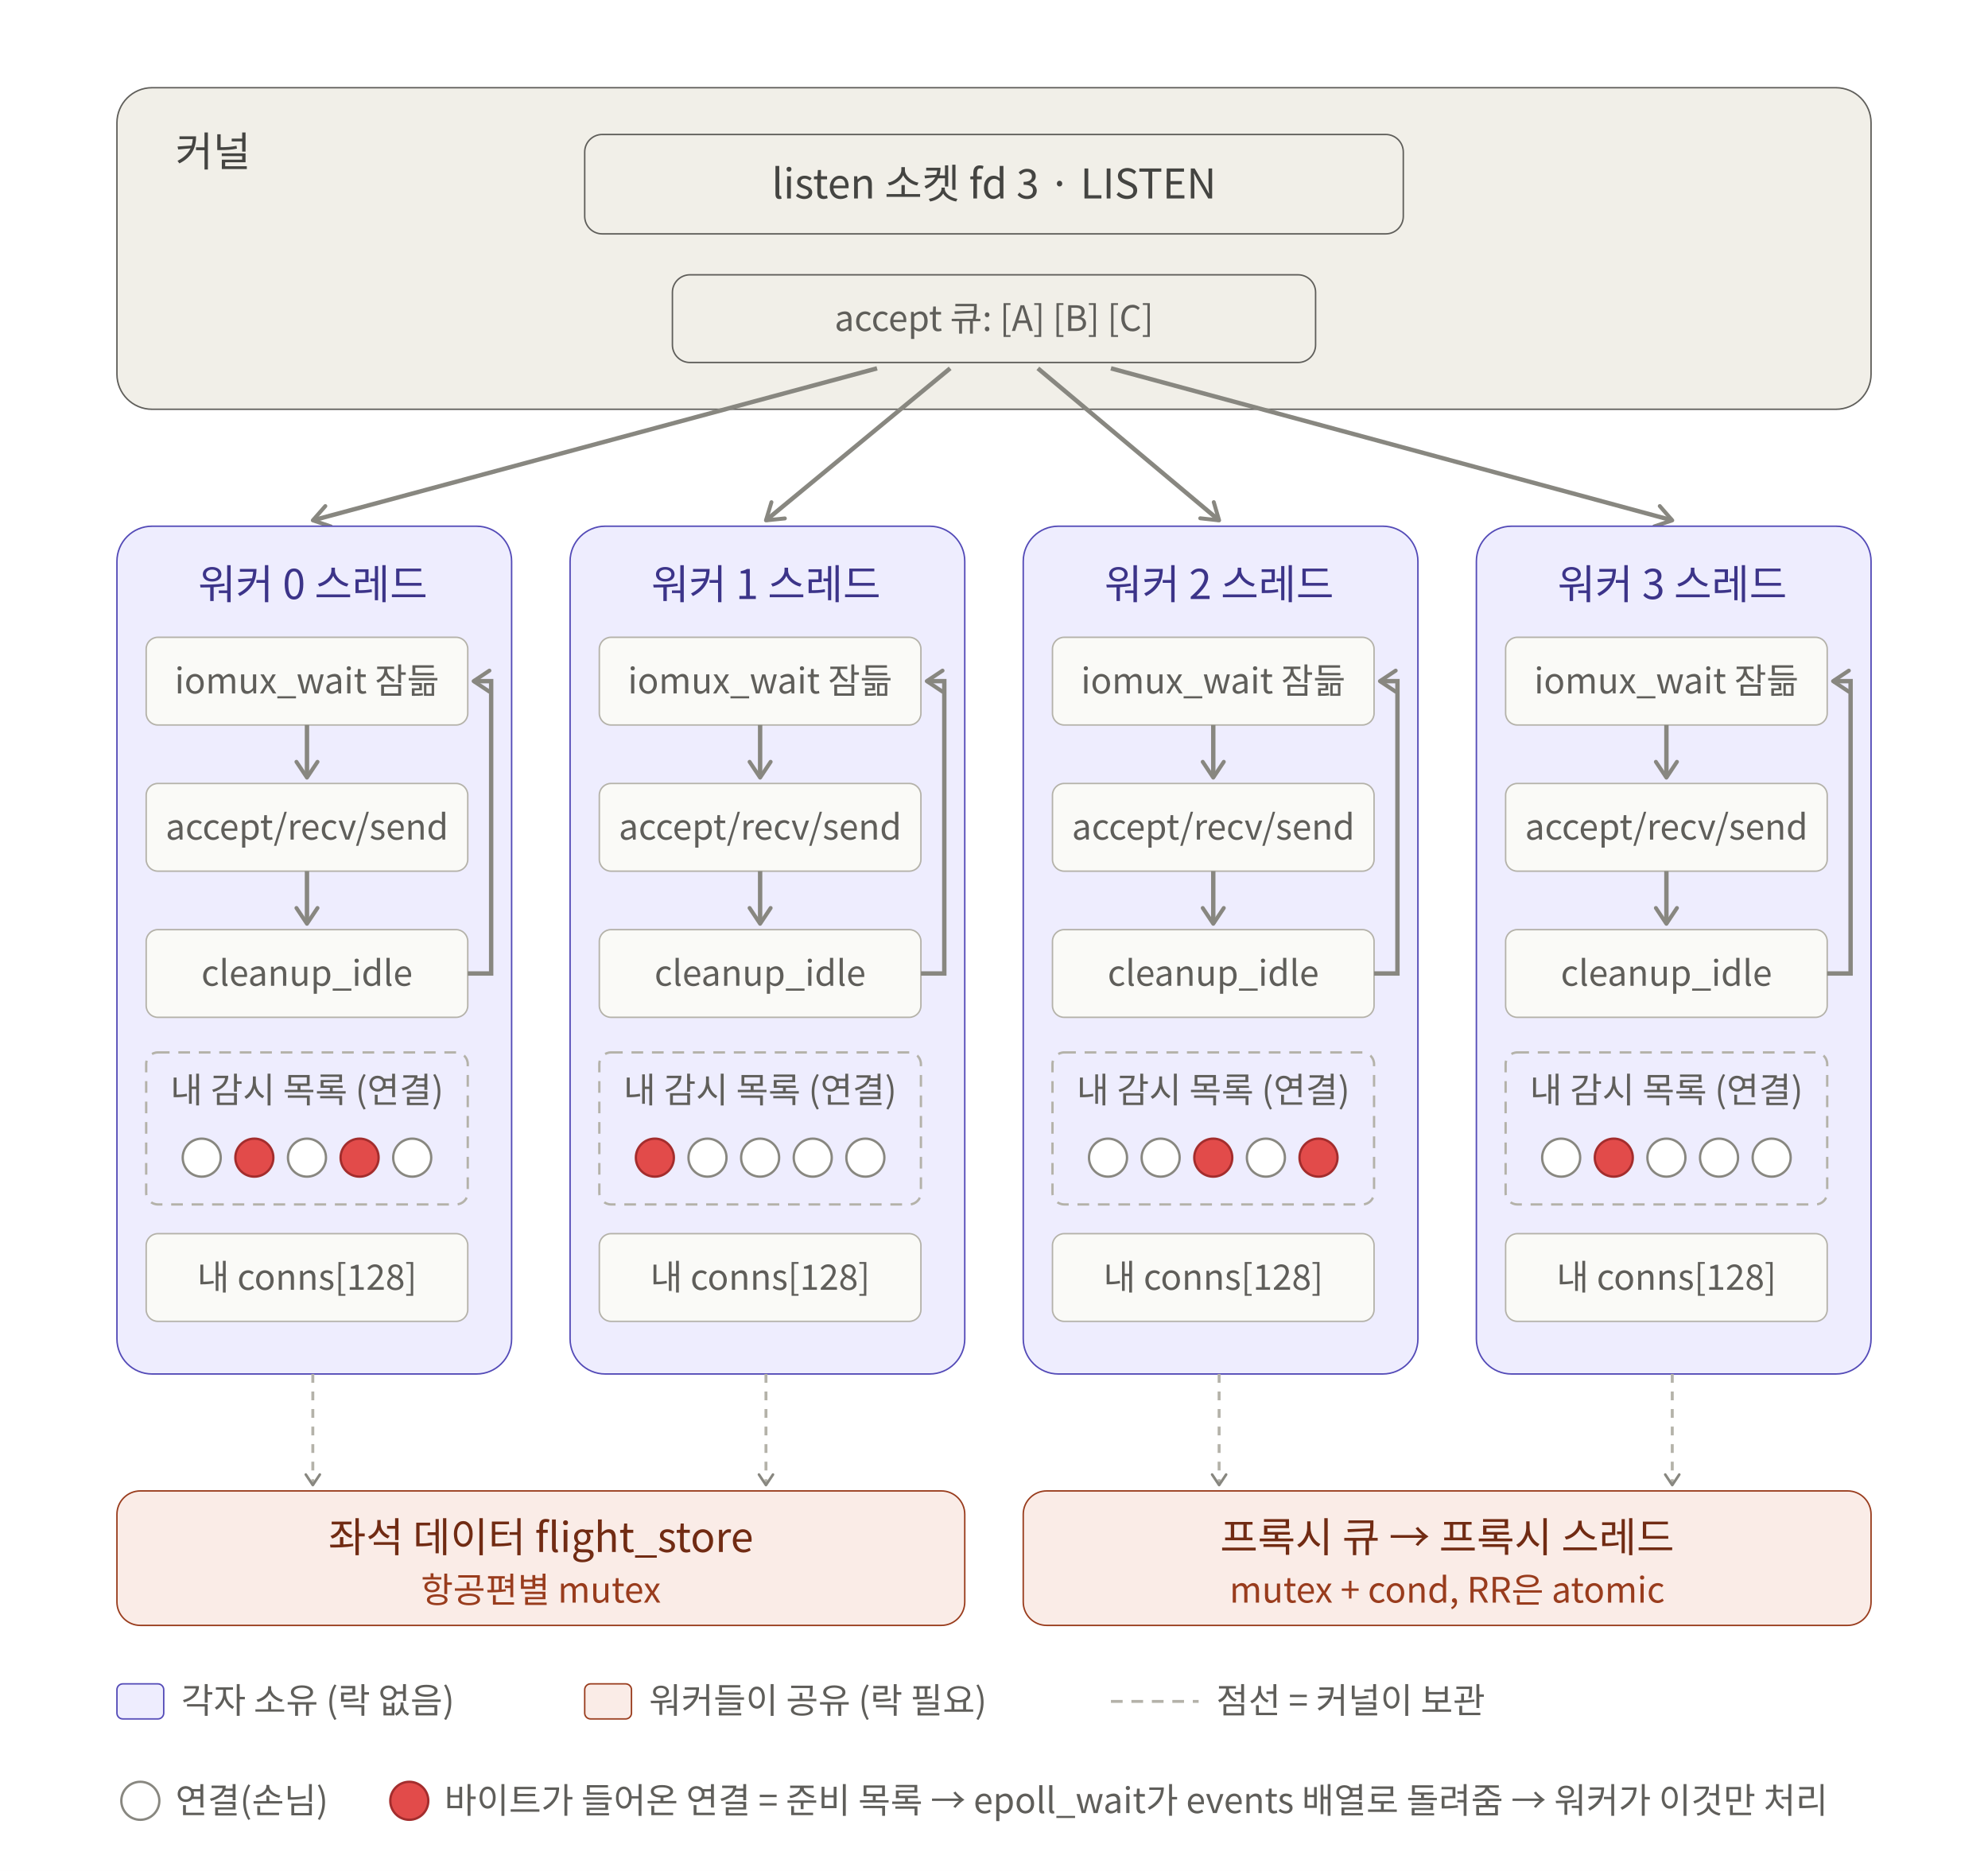
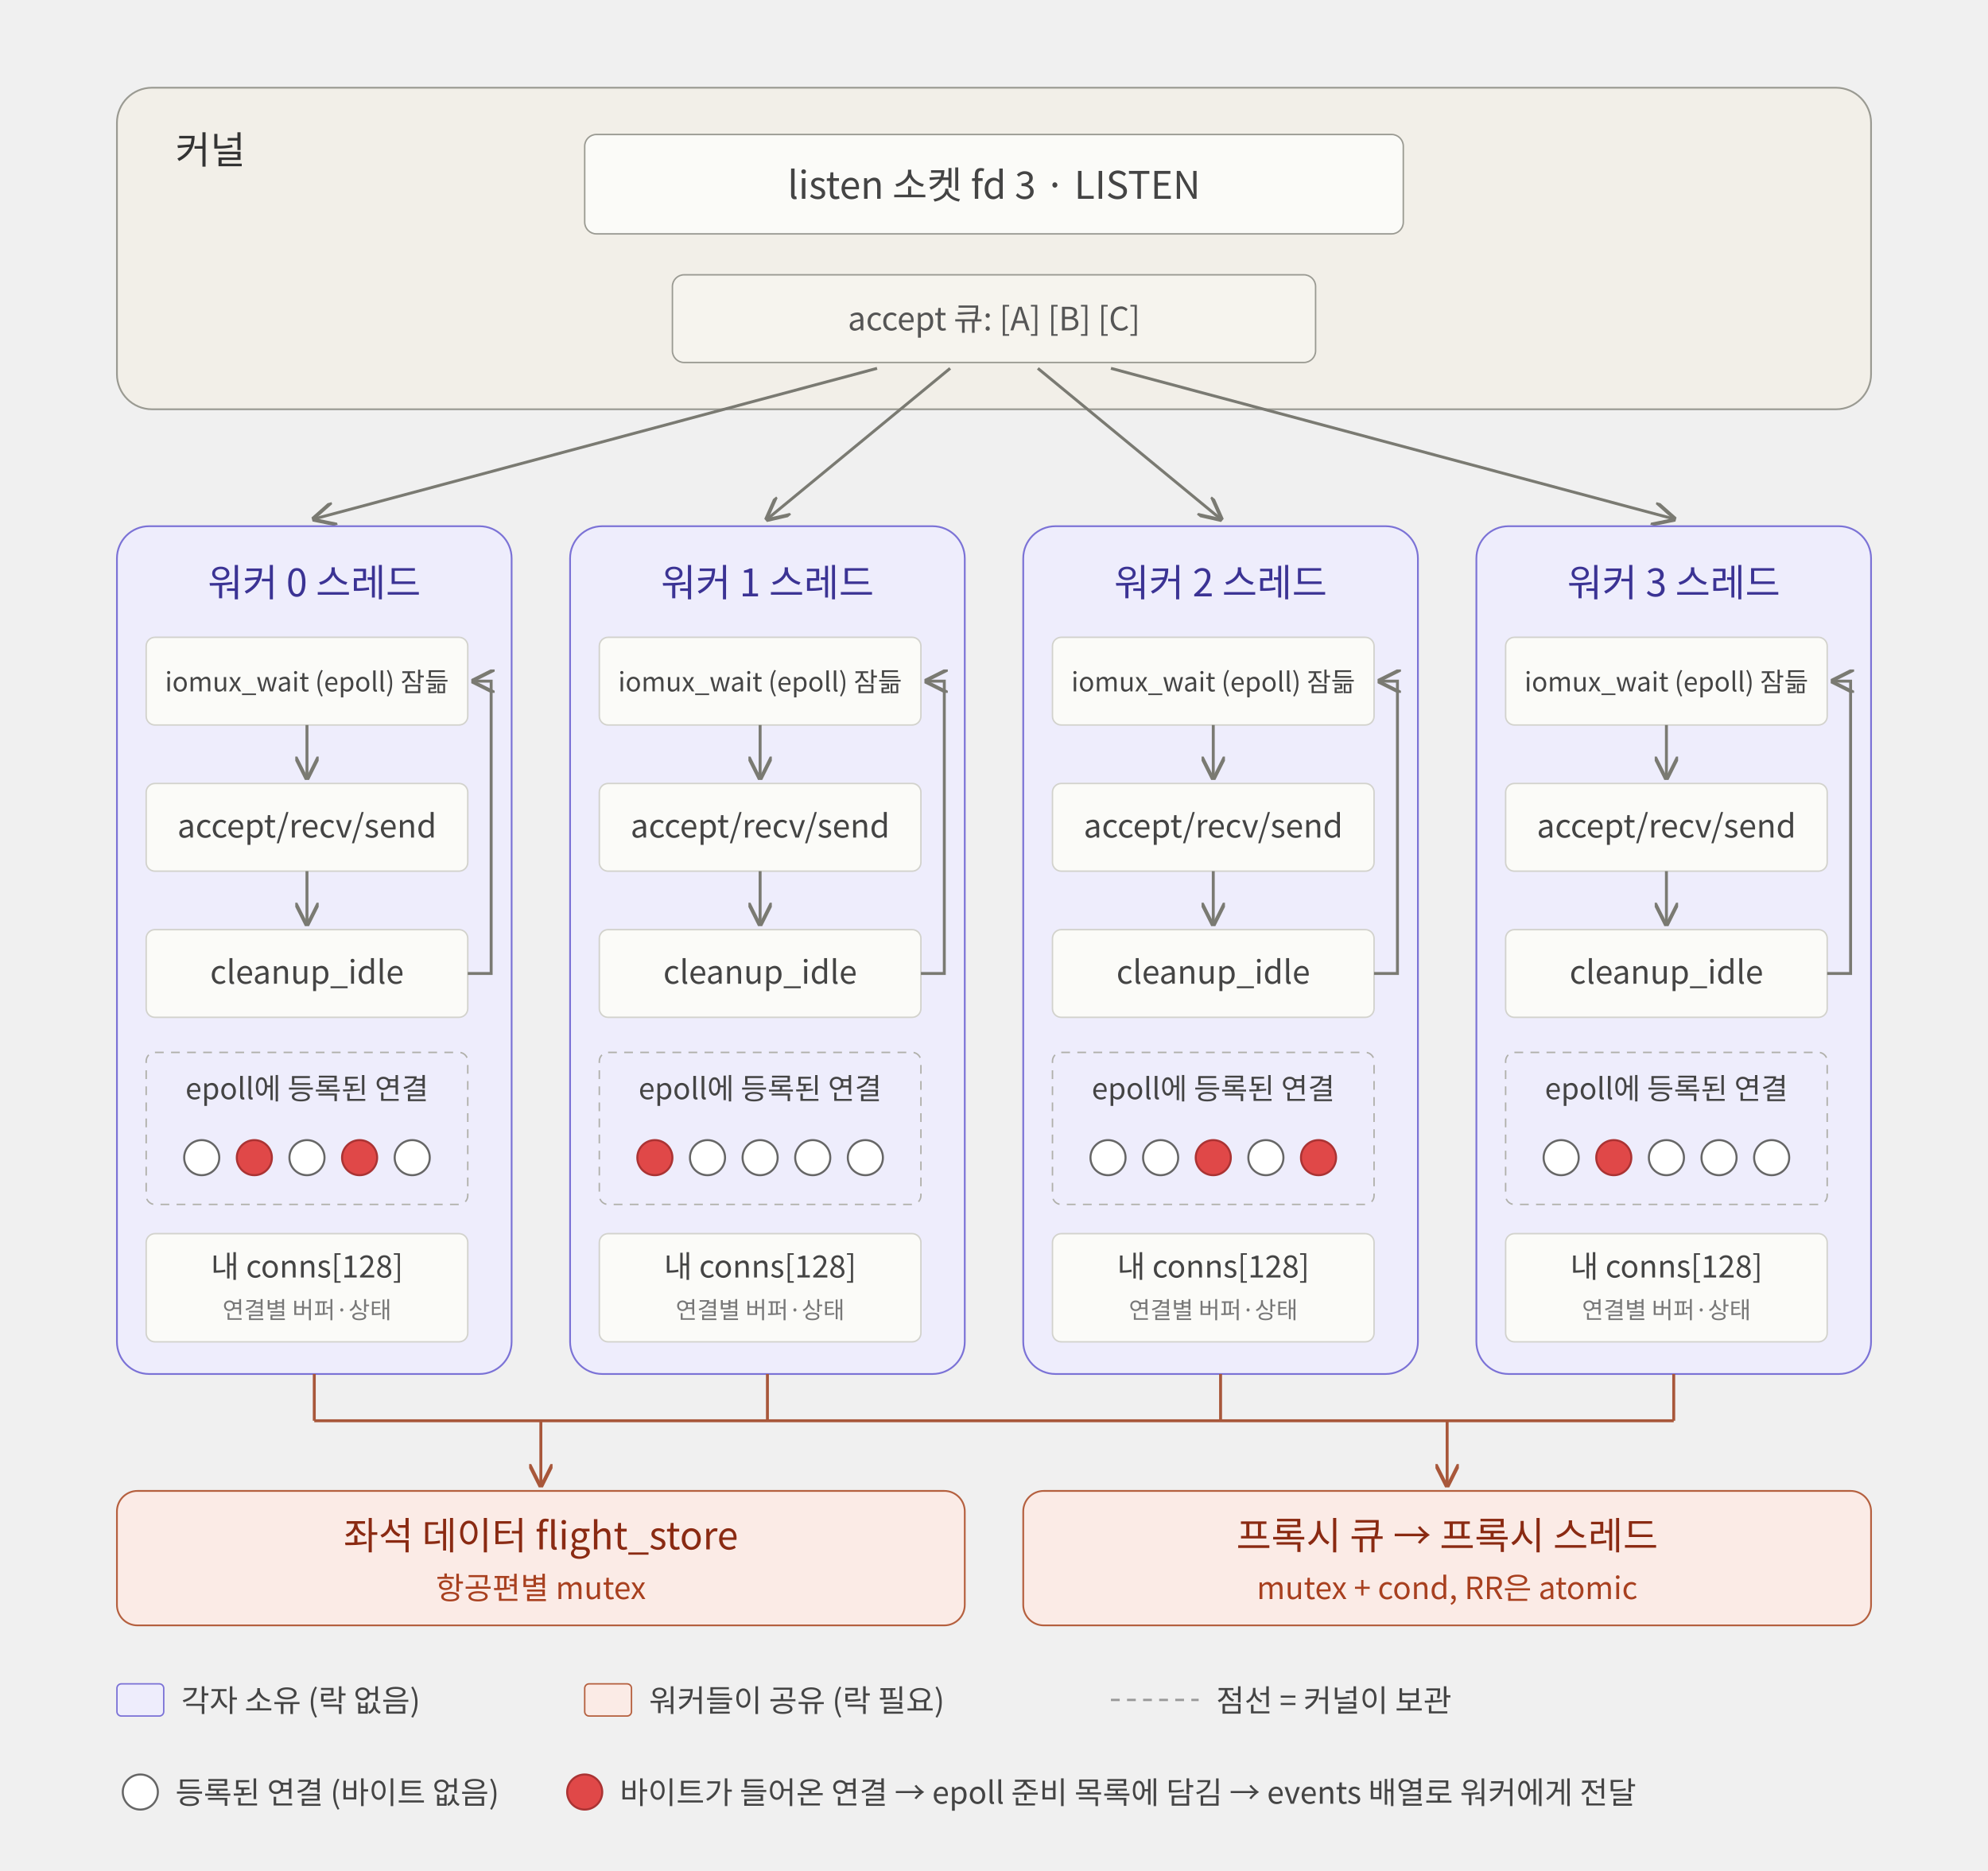
- <svg xmlns="http://www.w3.org/2000/svg" width="680" height="640" viewBox="0 0 680 640" role="img">
+ <svg xmlns="http://www.w3.org/2000/svg" viewBox="0 0 1360 1280" width="1360" height="1280" font-family="'Noto Sans KR','Noto Sans CJK KR','Apple SD Gothic Neo','Malgun Gothic',sans-serif">
  <defs>
-     <style>text{font-family:"Noto Sans CJK KR","Apple SD Gothic Neo","Malgun Gothic",sans-serif}
- .t{font-size:14px;fill:#2C2C2A}
- .ts{font-size:12px;fill:#5F5E5A}
- .th{font-size:14px;font-weight:500;fill:#2C2C2A}
- .box{fill:#FAFAF7;stroke:#B4B2A9}
- .arr{stroke:#888780;stroke-width:1.5;fill:none}
- .c-gray rect,.c-gray polygon,rect.c-gray{fill:#F1EFE8;stroke:#5F5E5A}
- .c-gray .th,.c-gray .t{fill:#444441}.c-gray .ts{fill:#5F5E5A}
- .c-purple rect,rect.c-purple{fill:#EEEDFE;stroke:#534AB7}
- .c-purple .th,.c-purple .t{fill:#3C3489}.c-purple .ts{fill:#534AB7}
- .c-coral rect,rect.c-coral{fill:#FAECE7;stroke:#993C1D}
- .c-coral .th,.c-coral .t{fill:#712B13}.c-coral .ts{fill:#993C1D}
- .c-amber rect,rect.c-amber{fill:#FAEEDA;stroke:#854F0B}
- .c-amber .th,.c-amber .t{fill:#633806}.c-amber .ts{fill:#854F0B}
- .c-teal rect,rect.c-teal{fill:#E1F5EE;stroke:#0F6E56}
- .c-teal .th,.c-teal .t{fill:#085041}.c-teal .ts{fill:#0F6E56}
- </style>
-     <marker id="arrow" viewBox="0 0 10 10" refX="8" refY="5" markerWidth="6" markerHeight="6" orient="auto-start-reverse">
-       <path d="M2 1L8 5L2 9" fill="none" stroke="#888780" stroke-width="1.5" stroke-linecap="round" stroke-linejoin="round" />
+     <marker id="arr" viewBox="0 0 10 10" refX="9" refY="5" markerWidth="8" markerHeight="8" orient="auto-start-reverse">
+       <path d="M0,0 L10,5 L0,10" fill="none" stroke="#7a7a72" stroke-width="1.6" />
    </marker>
+     <marker id="arrS" viewBox="0 0 10 10" refX="9" refY="5" markerWidth="8" markerHeight="8" orient="auto-start-reverse">
+       <path d="M0,0 L10,5 L0,10" fill="none" stroke="#a8573a" stroke-width="1.6" />
+     </marker>
+     <g id="worker">
+       <rect x="0" y="0" width="270" height="580" rx="22" fill="#eeedfc" stroke="#7b72d6" stroke-width="1.2" />
+       <rect x="20" y="76" width="220" height="60" rx="6" fill="#fbfbf8" stroke="#d2d2cc" />
+       <text x="130" y="113" text-anchor="middle" font-size="18" fill="#444">iomux_wait (epoll) 잠듦</text>
+       <rect x="20" y="176" width="220" height="60" rx="6" fill="#fbfbf8" stroke="#d2d2cc" />
+       <text x="130" y="213" text-anchor="middle" font-size="22" fill="#444">accept/recv/send</text>
+       <rect x="20" y="276" width="220" height="60" rx="6" fill="#fbfbf8" stroke="#d2d2cc" />
+       <text x="130" y="313" text-anchor="middle" font-size="22" fill="#444">cleanup_idle</text>
+       <line x1="130" y1="136" x2="130" y2="172" stroke="#7a7a72" stroke-width="2" marker-end="url(#arr)" />
+       <line x1="130" y1="236" x2="130" y2="272" stroke="#7a7a72" stroke-width="2" marker-end="url(#arr)" />
+       <polyline points="240,306 256,306 256,106 244,106" fill="none" stroke="#7a7a72" stroke-width="2" marker-end="url(#arr)" />
+       <rect x="20" y="360" width="220" height="104" rx="6" fill="none" stroke="#b0b0aa" stroke-dasharray="6 5" />
+       <text x="130" y="392" text-anchor="middle" font-size="20" fill="#444">epoll에 등록된 연결</text>
+       <rect x="20" y="484" width="220" height="74" rx="6" fill="#fbfbf8" stroke="#d2d2cc" />
+       <text x="130" y="514" text-anchor="middle" font-size="21" fill="#444">내 conns[128]</text>
+       <text x="130" y="542" text-anchor="middle" font-size="16" fill="#777">연결별 버퍼·상태</text>
+     </g>
  </defs>
-   <rect width="680" height="640" fill="#FFFFFF" />
-   <g class="c-gray">
-     <rect x="40" y="30" width="600" height="110" rx="12" stroke-width="0.5" />
-     <text class="th" x="60" y="52" dy="0.35em">커널</text>
+   <rect x="80" y="60" width="1200" height="220" rx="24" fill="#f2efe8" stroke="#9a9a92" stroke-width="1.2" />
+   <text x="120" y="112" font-size="26" fill="#333">커널</text>
+   <rect x="400" y="92" width="560" height="68" rx="8" fill="#fbfbf8" stroke="#9a9a92" />
+   <text x="680" y="136" text-anchor="middle" font-size="26" fill="#444">listen 소켓 fd 3 · LISTEN</text>
+   <rect x="460" y="188" width="440" height="60" rx="8" fill="#f6f4ee" stroke="#9a9a92" />
+   <text x="680" y="226" text-anchor="middle" font-size="22" fill="#555">accept 큐: [A] [B] [C]</text>
+   <line x1="600" y1="252" x2="215" y2="355" stroke="#7a7a72" stroke-width="2" marker-end="url(#arr)" />
+   <line x1="650" y1="252" x2="525" y2="355" stroke="#7a7a72" stroke-width="2" marker-end="url(#arr)" />
+   <line x1="710" y1="252" x2="835" y2="355" stroke="#7a7a72" stroke-width="2" marker-end="url(#arr)" />
+   <line x1="760" y1="252" x2="1145" y2="355" stroke="#7a7a72" stroke-width="2" marker-end="url(#arr)" />
+   <g transform="translate(80,360)">
+     <use href="#worker" />
+     <text x="135" y="48" text-anchor="middle" font-size="26" fill="#3b3394">워커 0 스레드</text>
+     <circle cx="58" cy="432" r="12" fill="#fff" stroke="#666" stroke-width="1.4" />
+     <circle cx="94" cy="432" r="12" fill="#e04848" stroke="#a33" stroke-width="1.4" />
+     <circle cx="130" cy="432" r="12" fill="#fff" stroke="#666" stroke-width="1.4" />
+     <circle cx="166" cy="432" r="12" fill="#e04848" stroke="#a33" stroke-width="1.4" />
+     <circle cx="202" cy="432" r="12" fill="#fff" stroke="#666" stroke-width="1.4" />
  </g>
-   <g class="c-gray">
-     <rect x="200" y="46" width="280" height="34" rx="6" stroke-width="0.5" />
-     <text class="th" x="340" y="63" text-anchor="middle" dy="0.35em">listen 소켓 fd 3 · LISTEN</text>
+   <g transform="translate(390,360)">
+     <use href="#worker" />
+     <text x="135" y="48" text-anchor="middle" font-size="26" fill="#3b3394">워커 1 스레드</text>
+     <circle cx="58" cy="432" r="12" fill="#e04848" stroke="#a33" stroke-width="1.4" />
+     <circle cx="94" cy="432" r="12" fill="#fff" stroke="#666" stroke-width="1.4" />
+     <circle cx="130" cy="432" r="12" fill="#fff" stroke="#666" stroke-width="1.4" />
+     <circle cx="166" cy="432" r="12" fill="#fff" stroke="#666" stroke-width="1.4" />
+     <circle cx="202" cy="432" r="12" fill="#fff" stroke="#666" stroke-width="1.4" />
  </g>
-   <g class="c-gray">
-     <rect x="230" y="94" width="220" height="30" rx="6" stroke-width="0.5" />
-     <text class="ts" x="340" y="109" text-anchor="middle" dy="0.35em">accept 큐: [A] [B] [C]</text>
+   <g transform="translate(700,360)">
+     <use href="#worker" />
+     <text x="135" y="48" text-anchor="middle" font-size="26" fill="#3b3394">워커 2 스레드</text>
+     <circle cx="58" cy="432" r="12" fill="#fff" stroke="#666" stroke-width="1.4" />
+     <circle cx="94" cy="432" r="12" fill="#fff" stroke="#666" stroke-width="1.4" />
+     <circle cx="130" cy="432" r="12" fill="#e04848" stroke="#a33" stroke-width="1.4" />
+     <circle cx="166" cy="432" r="12" fill="#fff" stroke="#666" stroke-width="1.4" />
+     <circle cx="202" cy="432" r="12" fill="#e04848" stroke="#a33" stroke-width="1.4" />
  </g>
-   <line x1="300" y1="126" x2="107" y2="178" class="arr" marker-end="url(#arrow)" />
-   <line x1="325" y1="126" x2="262" y2="178" class="arr" marker-end="url(#arrow)" />
-   <line x1="355" y1="126" x2="417" y2="178" class="arr" marker-end="url(#arrow)" />
-   <line x1="380" y1="126" x2="572" y2="178" class="arr" marker-end="url(#arrow)" />
-   <g class="c-purple">
-     <rect x="40" y="180" width="135" height="290" rx="12" stroke-width="0.5" />
-     <text class="th" x="107" y="200" text-anchor="middle" dy="0.35em">워커 0 스레드</text>
+   <g transform="translate(1010,360)">
+     <use href="#worker" />
+     <text x="135" y="48" text-anchor="middle" font-size="26" fill="#3b3394">워커 3 스레드</text>
+     <circle cx="58" cy="432" r="12" fill="#fff" stroke="#666" stroke-width="1.4" />
+     <circle cx="94" cy="432" r="12" fill="#e04848" stroke="#a33" stroke-width="1.4" />
+     <circle cx="130" cy="432" r="12" fill="#fff" stroke="#666" stroke-width="1.4" />
+     <circle cx="166" cy="432" r="12" fill="#fff" stroke="#666" stroke-width="1.4" />
+     <circle cx="202" cy="432" r="12" fill="#fff" stroke="#666" stroke-width="1.4" />
  </g>
-   <rect class="box" x="50" y="218" width="110" height="30" rx="4" stroke-width="0.5" />
-   <text class="ts" x="105" y="233" text-anchor="middle" dy="0.35em">iomux_wait 잠듦</text>
-   <rect class="box" x="50" y="268" width="110" height="30" rx="4" stroke-width="0.5" />
-   <text class="ts" x="105" y="283" text-anchor="middle" dy="0.35em">accept/recv/send</text>
-   <rect class="box" x="50" y="318" width="110" height="30" rx="4" stroke-width="0.5" />
-   <text class="ts" x="105" y="333" text-anchor="middle" dy="0.35em">cleanup_idle</text>
-   <line x1="105" y1="248" x2="105" y2="266" class="arr" marker-end="url(#arrow)" />
-   <line x1="105" y1="298" x2="105" y2="316" class="arr" marker-end="url(#arrow)" />
-   <path d="M160 333 L168 333 L168 233 L162 233" class="arr" marker-end="url(#arrow)" />
-   <rect x="50" y="360" width="110" height="52" rx="4" fill="none" stroke="#B4B2A9" stroke-width="0.8" stroke-dasharray="4 3" />
-   <text class="ts" x="105" y="373" text-anchor="middle" dy="0.35em">내 감시 목록 (연결)</text>
-   <circle cx="69" cy="396" r="6.5" fill="#FFFFFF" stroke="#888780" stroke-width="0.8" />
-   <circle cx="87" cy="396" r="6.5" fill="#E24B4A" stroke="#A32D2D" stroke-width="0.8" />
-   <circle cx="105" cy="396" r="6.5" fill="#FFFFFF" stroke="#888780" stroke-width="0.8" />
-   <circle cx="123" cy="396" r="6.5" fill="#E24B4A" stroke="#A32D2D" stroke-width="0.8" />
-   <circle cx="141" cy="396" r="6.5" fill="#FFFFFF" stroke="#888780" stroke-width="0.8" />
-   <rect class="box" x="50" y="422" width="110" height="30" rx="4" stroke-width="0.5" />
-   <text class="ts" x="105" y="437" text-anchor="middle" dy="0.35em">내 conns[128]</text>
-   <line x1="107" y1="470" x2="107" y2="508" stroke="#B4B2A9" stroke-width="1" stroke-dasharray="3 3" marker-end="url(#arrow)" />
-   <g class="c-purple">
-     <rect x="195" y="180" width="135" height="290" rx="12" stroke-width="0.5" />
-     <text class="th" x="262" y="200" text-anchor="middle" dy="0.35em">워커 1 스레드</text>
+   <g stroke="#a8573a" stroke-width="2" fill="none">
+     <line x1="215" y1="940" x2="215" y2="972" />
+     <line x1="525" y1="940" x2="525" y2="972" />
+     <line x1="835" y1="940" x2="835" y2="972" />
+     <line x1="1145" y1="940" x2="1145" y2="972" />
+     <line x1="215" y1="972" x2="1145" y2="972" />
+     <line x1="370" y1="972" x2="370" y2="1016" marker-end="url(#arrS)" />
+     <line x1="990" y1="972" x2="990" y2="1016" marker-end="url(#arrS)" />
  </g>
-   <rect class="box" x="205" y="218" width="110" height="30" rx="4" stroke-width="0.5" />
-   <text class="ts" x="260" y="233" text-anchor="middle" dy="0.35em">iomux_wait 잠듦</text>
-   <rect class="box" x="205" y="268" width="110" height="30" rx="4" stroke-width="0.5" />
-   <text class="ts" x="260" y="283" text-anchor="middle" dy="0.35em">accept/recv/send</text>
-   <rect class="box" x="205" y="318" width="110" height="30" rx="4" stroke-width="0.5" />
-   <text class="ts" x="260" y="333" text-anchor="middle" dy="0.35em">cleanup_idle</text>
-   <line x1="260" y1="248" x2="260" y2="266" class="arr" marker-end="url(#arrow)" />
-   <line x1="260" y1="298" x2="260" y2="316" class="arr" marker-end="url(#arrow)" />
-   <path d="M315 333 L323 333 L323 233 L317 233" class="arr" marker-end="url(#arrow)" />
-   <rect x="205" y="360" width="110" height="52" rx="4" fill="none" stroke="#B4B2A9" stroke-width="0.8" stroke-dasharray="4 3" />
-   <text class="ts" x="260" y="373" text-anchor="middle" dy="0.35em">내 감시 목록 (연결)</text>
-   <circle cx="224" cy="396" r="6.5" fill="#E24B4A" stroke="#A32D2D" stroke-width="0.8" />
-   <circle cx="242" cy="396" r="6.5" fill="#FFFFFF" stroke="#888780" stroke-width="0.8" />
-   <circle cx="260" cy="396" r="6.5" fill="#FFFFFF" stroke="#888780" stroke-width="0.8" />
-   <circle cx="278" cy="396" r="6.5" fill="#FFFFFF" stroke="#888780" stroke-width="0.8" />
-   <circle cx="296" cy="396" r="6.5" fill="#FFFFFF" stroke="#888780" stroke-width="0.8" />
-   <rect class="box" x="205" y="422" width="110" height="30" rx="4" stroke-width="0.5" />
-   <text class="ts" x="260" y="437" text-anchor="middle" dy="0.35em">내 conns[128]</text>
-   <line x1="262" y1="470" x2="262" y2="508" stroke="#B4B2A9" stroke-width="1" stroke-dasharray="3 3" marker-end="url(#arrow)" />
-   <g class="c-purple">
-     <rect x="350" y="180" width="135" height="290" rx="12" stroke-width="0.5" />
-     <text class="th" x="417" y="200" text-anchor="middle" dy="0.35em">워커 2 스레드</text>
-   </g>
-   <rect class="box" x="360" y="218" width="110" height="30" rx="4" stroke-width="0.5" />
-   <text class="ts" x="415" y="233" text-anchor="middle" dy="0.35em">iomux_wait 잠듦</text>
-   <rect class="box" x="360" y="268" width="110" height="30" rx="4" stroke-width="0.5" />
-   <text class="ts" x="415" y="283" text-anchor="middle" dy="0.35em">accept/recv/send</text>
-   <rect class="box" x="360" y="318" width="110" height="30" rx="4" stroke-width="0.5" />
-   <text class="ts" x="415" y="333" text-anchor="middle" dy="0.35em">cleanup_idle</text>
-   <line x1="415" y1="248" x2="415" y2="266" class="arr" marker-end="url(#arrow)" />
-   <line x1="415" y1="298" x2="415" y2="316" class="arr" marker-end="url(#arrow)" />
-   <path d="M470 333 L478 333 L478 233 L472 233" class="arr" marker-end="url(#arrow)" />
-   <rect x="360" y="360" width="110" height="52" rx="4" fill="none" stroke="#B4B2A9" stroke-width="0.8" stroke-dasharray="4 3" />
-   <text class="ts" x="415" y="373" text-anchor="middle" dy="0.35em">내 감시 목록 (연결)</text>
-   <circle cx="379" cy="396" r="6.5" fill="#FFFFFF" stroke="#888780" stroke-width="0.8" />
-   <circle cx="397" cy="396" r="6.5" fill="#FFFFFF" stroke="#888780" stroke-width="0.8" />
-   <circle cx="415" cy="396" r="6.5" fill="#E24B4A" stroke="#A32D2D" stroke-width="0.8" />
-   <circle cx="433" cy="396" r="6.5" fill="#FFFFFF" stroke="#888780" stroke-width="0.8" />
-   <circle cx="451" cy="396" r="6.5" fill="#E24B4A" stroke="#A32D2D" stroke-width="0.8" />
-   <rect class="box" x="360" y="422" width="110" height="30" rx="4" stroke-width="0.5" />
-   <text class="ts" x="415" y="437" text-anchor="middle" dy="0.35em">내 conns[128]</text>
-   <line x1="417" y1="470" x2="417" y2="508" stroke="#B4B2A9" stroke-width="1" stroke-dasharray="3 3" marker-end="url(#arrow)" />
-   <g class="c-purple">
-     <rect x="505" y="180" width="135" height="290" rx="12" stroke-width="0.5" />
-     <text class="th" x="572" y="200" text-anchor="middle" dy="0.35em">워커 3 스레드</text>
-   </g>
-   <rect class="box" x="515" y="218" width="110" height="30" rx="4" stroke-width="0.5" />
-   <text class="ts" x="570" y="233" text-anchor="middle" dy="0.35em">iomux_wait 잠듦</text>
-   <rect class="box" x="515" y="268" width="110" height="30" rx="4" stroke-width="0.5" />
-   <text class="ts" x="570" y="283" text-anchor="middle" dy="0.35em">accept/recv/send</text>
-   <rect class="box" x="515" y="318" width="110" height="30" rx="4" stroke-width="0.5" />
-   <text class="ts" x="570" y="333" text-anchor="middle" dy="0.35em">cleanup_idle</text>
-   <line x1="570" y1="248" x2="570" y2="266" class="arr" marker-end="url(#arrow)" />
-   <line x1="570" y1="298" x2="570" y2="316" class="arr" marker-end="url(#arrow)" />
-   <path d="M625 333 L633 333 L633 233 L627 233" class="arr" marker-end="url(#arrow)" />
-   <rect x="515" y="360" width="110" height="52" rx="4" fill="none" stroke="#B4B2A9" stroke-width="0.8" stroke-dasharray="4 3" />
-   <text class="ts" x="570" y="373" text-anchor="middle" dy="0.35em">내 감시 목록 (연결)</text>
-   <circle cx="534" cy="396" r="6.5" fill="#FFFFFF" stroke="#888780" stroke-width="0.8" />
-   <circle cx="552" cy="396" r="6.5" fill="#E24B4A" stroke="#A32D2D" stroke-width="0.8" />
-   <circle cx="570" cy="396" r="6.5" fill="#FFFFFF" stroke="#888780" stroke-width="0.8" />
-   <circle cx="588" cy="396" r="6.5" fill="#FFFFFF" stroke="#888780" stroke-width="0.8" />
-   <circle cx="606" cy="396" r="6.5" fill="#FFFFFF" stroke="#888780" stroke-width="0.8" />
-   <rect class="box" x="515" y="422" width="110" height="30" rx="4" stroke-width="0.5" />
-   <text class="ts" x="570" y="437" text-anchor="middle" dy="0.35em">내 conns[128]</text>
-   <line x1="572" y1="470" x2="572" y2="508" stroke="#B4B2A9" stroke-width="1" stroke-dasharray="3 3" marker-end="url(#arrow)" />
-   <g class="c-coral">
-     <rect x="40" y="510" width="290" height="46" rx="8" stroke-width="0.5" />
-     <text class="th" x="185" y="526" text-anchor="middle" dy="0.35em">좌석 데이터 flight_store</text>
-     <text class="ts" x="185" y="544" text-anchor="middle" dy="0.35em">항공편별 mutex</text>
-   </g>
-   <g class="c-coral">
-     <rect x="350" y="510" width="290" height="46" rx="8" stroke-width="0.5" />
-     <text class="th" x="495" y="526" text-anchor="middle" dy="0.35em">프록시 큐 → 프록시 스레드</text>
-     <text class="ts" x="495" y="544" text-anchor="middle" dy="0.35em">mutex + cond, RR은 atomic</text>
-   </g>
-   <rect class="c-purple" x="40" y="576" width="16" height="12" rx="2" stroke-width="0.5" />
-   <text class="ts" x="62" y="586">각자 소유 (락 없음)</text>
-   <rect class="c-coral" x="200" y="576" width="16" height="12" rx="2" stroke-width="0.5" />
-   <text class="ts" x="222" y="586">워커들이 공유 (락 필요)</text>
-   <line x1="380" y1="582" x2="410" y2="582" stroke="#B4B2A9" stroke-dasharray="4 3" />
-   <text class="ts" x="416" y="586">점선 = 커널이 보관</text>
-   <circle cx="48" cy="616" r="6.5" fill="#FFFFFF" stroke="#888780" stroke-width="0.8" />
-   <text class="ts" x="60" y="616" dy="0.35em">연결(손님)</text>
-   <circle cx="140" cy="616" r="6.5" fill="#E24B4A" stroke="#A32D2D" stroke-width="0.8" />
-   <text class="ts" x="152" y="616" dy="0.35em">바이트가 들어온 연결 = 준비 목록 → epoll_wait가 events 배열로 돌려줌 → 워커가 이것만 처리</text>
+   <rect x="80" y="1020" width="580" height="92" rx="14" fill="#fbebe6" stroke="#b5603f" stroke-width="1.2" />
+   <text x="370" y="1060" text-anchor="middle" font-size="26" fill="#8a2a12">좌석 데이터 flight_store</text>
+   <text x="370" y="1094" text-anchor="middle" font-size="21" fill="#a8401f">항공편별 mutex</text>
+   <rect x="700" y="1020" width="580" height="92" rx="14" fill="#fbebe6" stroke="#b5603f" stroke-width="1.2" />
+   <text x="990" y="1060" text-anchor="middle" font-size="26" fill="#8a2a12">프록시 큐 → 프록시 스레드</text>
+   <text x="990" y="1094" text-anchor="middle" font-size="21" fill="#a8401f">mutex + cond, RR은 atomic</text>
+   <rect x="80" y="1152" width="32" height="22" rx="3" fill="#eeedfc" stroke="#7b72d6" />
+   <text x="124" y="1171" font-size="21" fill="#444">각자 소유 (락 없음)</text>
+   <rect x="400" y="1152" width="32" height="22" rx="3" fill="#fbebe6" stroke="#b5603f" />
+   <text x="444" y="1171" font-size="21" fill="#444">워커들이 공유 (락 필요)</text>
+   <line x1="760" y1="1163" x2="820" y2="1163" stroke="#999" stroke-width="1.6" stroke-dasharray="6 5" />
+   <text x="832" y="1171" font-size="21" fill="#444">점선 = 커널이 보관</text>
+   <circle cx="96" cy="1226" r="12" fill="#fff" stroke="#666" stroke-width="1.4" />
+   <text x="120" y="1234" font-size="21" fill="#444">등록된 연결 (바이트 없음)</text>
+   <circle cx="400" cy="1226" r="12" fill="#e04848" stroke="#a33" stroke-width="1.4" />
+   <text x="424" y="1234" font-size="21" fill="#444">바이트가 들어온 연결 → epoll 준비 목록에 담김 → events 배열로 워커에게 전달</text>
</svg>
